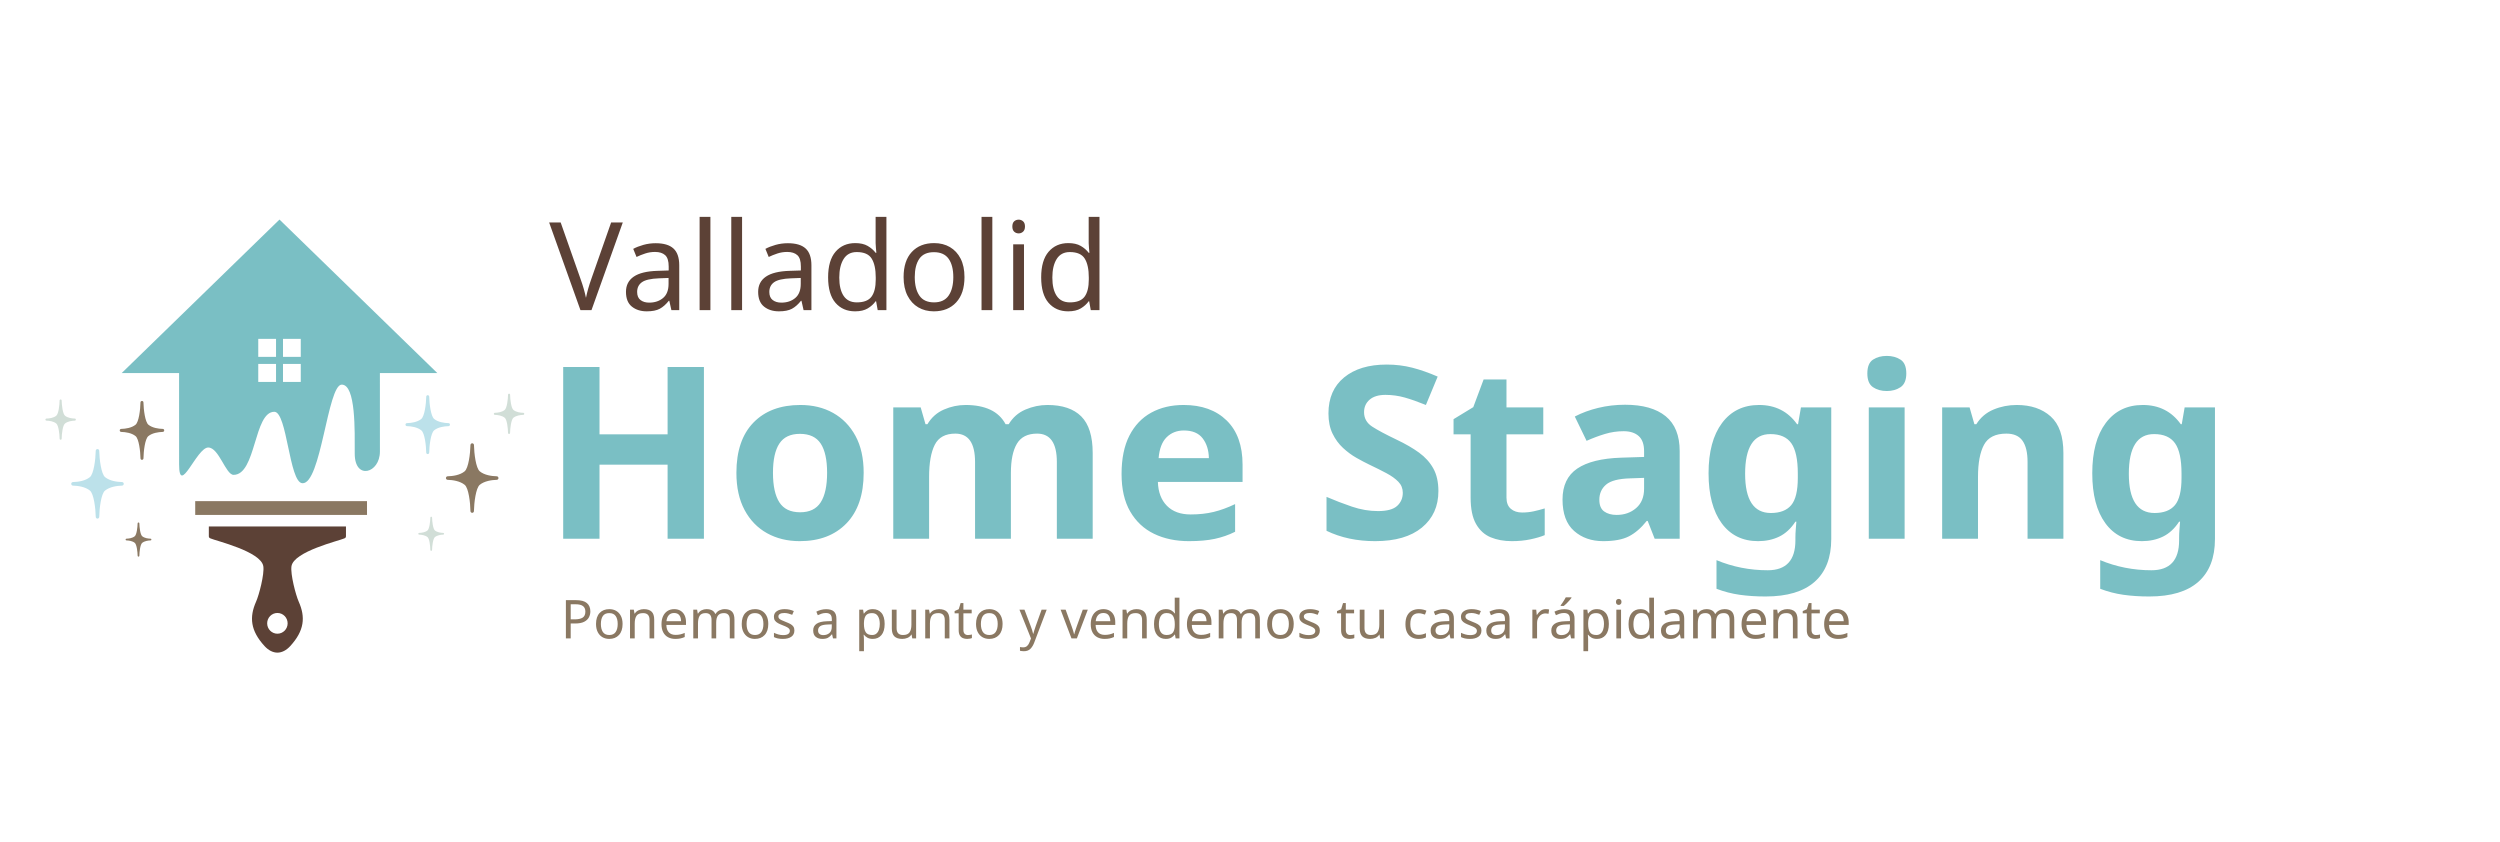
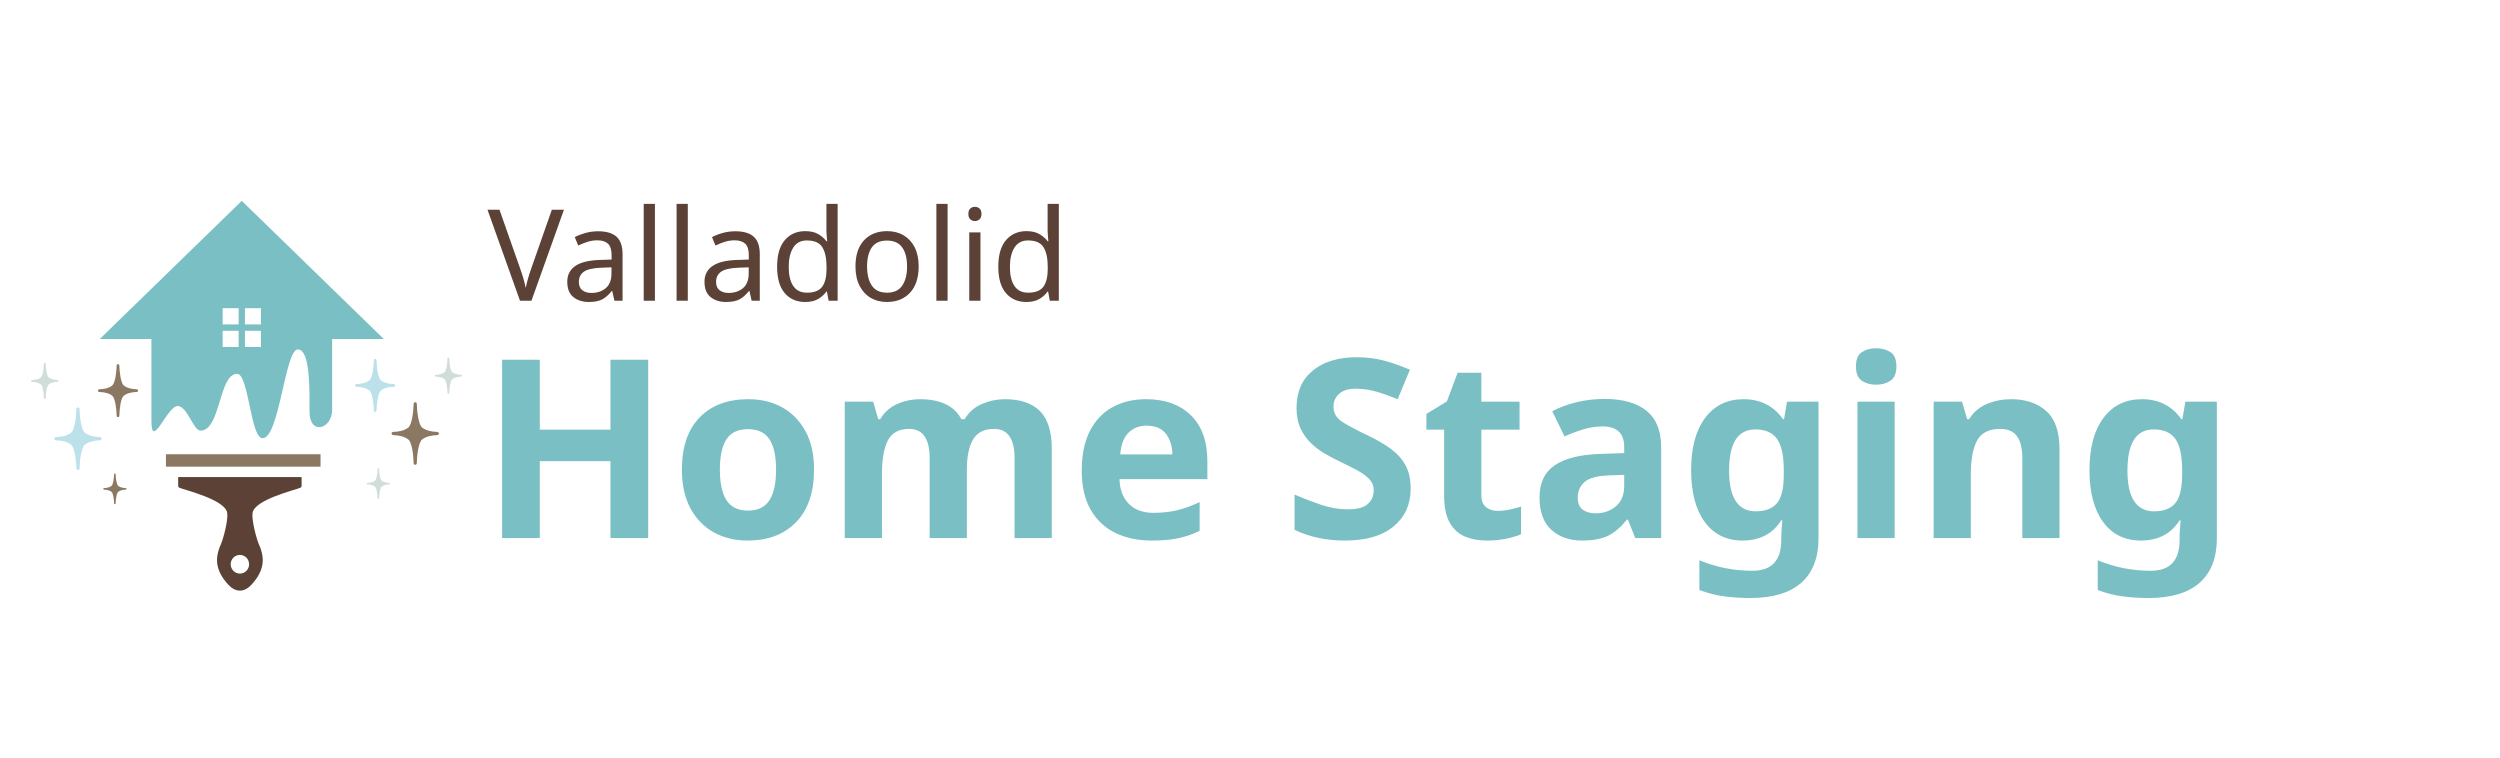
- <svg xmlns="http://www.w3.org/2000/svg" width="2970mm" height="1000mm" viewBox="0 0 2970 1000" version="1.1" id="svg8">
+ <svg xmlns="http://www.w3.org/2000/svg" width="3300mm" height="1000mm" viewBox="0 0 3300 1000" version="1.1" id="svg8">
  <defs id="defs2" />
  <g id="layer1" transform="translate(0,703)">
-     <g id="g4557" transform="matrix(1.134477,0,0,1.134477,-248.2571,42.6707)">
+     <g id="g4557" transform="matrix(1.134477,0,0,1.134477,-261.1516,46.96887)">
      <path style="clip-rule:evenodd;fill:#d1ded7;fill-rule:evenodd;stroke-width:0.948" id="path3" d="m 670.376,-80.409 c -0.508,0 -0.899,-0.397 -0.899,-0.912 -0.078,-4.321 -0.938,-11.834 -2.953,-13.499 -2.365,-1.963 -6.177,-2.538 -8.778,-2.597 -0.508,0 -0.899,-0.397 -0.899,-0.912 0,-0.496 0.391,-0.892 0.899,-0.911 2.58,-0.04 6.353,-0.595 8.72,-2.518 2.013,-1.665 2.913,-9.217 3.011,-13.578 0,-0.496 0.41,-0.893 0.899,-0.893 v 0 c 0.508,0 0.899,0.397 0.919,0.893 0.077,4.361 0.958,11.913 3.01,13.578 2.367,1.924 6.12,2.478 8.699,2.537 0.489,0 0.88,0.396 0.88,0.892 0,0.515 -0.391,0.912 -0.88,0.912 -2.58,0.059 -6.372,0.635 -8.737,2.557 -2.015,1.664 -2.914,9.198 -2.993,13.539 9.4e-4,0.515 -0.409,0.912 -0.899,0.912 z" />
      <path style="clip-rule:evenodd;fill:#8a7862;fill-rule:evenodd;stroke-width:0.948" id="path5" d="m 713.307,-120.254 c -0.998,0 -1.818,-0.813 -1.838,-1.823 -0.137,-8.822 -1.896,-24.084 -6.001,-27.475 -4.829,-3.965 -12.551,-5.135 -17.849,-5.254 -1.017,-0.019 -1.818,-0.852 -1.818,-1.863 0,-1.011 0.821,-1.864 1.818,-1.864 5.278,-0.099 12.922,-1.189 17.711,-5.133 4.145,-3.39 5.963,-18.713 6.158,-27.594 0.02,-0.991 0.84,-1.825 1.818,-1.825 v 0 c 1.016,0 1.818,0.833 1.858,1.825 0.176,8.881 1.975,24.204 6.119,27.594 4.808,3.945 12.434,5.035 17.711,5.133 0.998,0.02 1.819,0.854 1.819,1.864 0,1.031 -0.822,1.863 -1.819,1.863 -5.278,0.119 -12.961,1.25 -17.751,5.194 -4.144,3.41 -5.942,18.694 -6.119,27.534 -9.4e-4,1.031 -0.822,1.824 -1.818,1.824 z" />
      <path style="clip-rule:evenodd;fill:#bce1ea;fill-rule:evenodd;stroke-width:0.948" id="path7" d="m 666.721,-181.784 c -0.86,0 -1.545,-0.694 -1.564,-1.546 -0.098,-7.473 -1.603,-20.378 -5.082,-23.252 -4.086,-3.39 -10.615,-4.361 -15.093,-4.461 -0.879,-0.019 -1.544,-0.714 -1.544,-1.586 0,-0.872 0.685,-1.566 1.544,-1.566 4.457,-0.099 10.929,-1.011 14.995,-4.361 3.5,-2.874 5.064,-15.839 5.2,-23.352 0.02,-0.872 0.704,-1.547 1.545,-1.547 v 0 c 0.86,0 1.564,0.675 1.584,1.547 0.137,7.514 1.682,20.477 5.182,23.352 4.047,3.35 10.536,4.262 14.994,4.361 0.859,0 1.544,0.714 1.544,1.566 0,0.873 -0.685,1.586 -1.544,1.607 -4.457,0.079 -10.967,1.031 -15.034,4.38 -3.5,2.874 -5.024,15.84 -5.161,23.312 -0.023,0.872 -0.706,1.546 -1.566,1.546 z" />
      <path style="clip-rule:evenodd;fill:#d1ded7;fill-rule:evenodd;stroke-width:0.948" id="path9" d="m 751.898,-202.836 c -0.586,0 -1.055,-0.475 -1.076,-1.07 -0.058,-5.115 -1.076,-13.936 -3.459,-15.899 -2.816,-2.3 -7.274,-2.973 -10.342,-3.033 -0.586,-0.02 -1.037,-0.496 -1.037,-1.092 0,-0.595 0.469,-1.07 1.037,-1.07 3.069,-0.06 7.486,-0.695 10.263,-2.973 2.404,-1.963 3.459,-10.863 3.557,-15.978 0,-0.614 0.489,-1.07 1.055,-1.07 v 0 c 0.587,0 1.056,0.456 1.095,1.07 0.078,5.135 1.133,14.015 3.519,15.978 2.775,2.28 7.213,2.934 10.283,2.973 0.567,0 1.036,0.496 1.036,1.07 0,0.595 -0.469,1.092 -1.036,1.092 -3.07,0.059 -7.508,0.714 -10.302,2.993 -2.386,1.982 -3.442,10.823 -3.539,15.958 9.4e-4,0.595 -0.468,1.051 -1.055,1.051 z" />
      <path style="clip-rule:evenodd;fill:#8a7862;fill-rule:evenodd;stroke-width:0.948" id="path11" d="m 363.86,-74.363 c 0.489,0 0.9,-0.417 0.909,-0.912 0.049,-4.341 0.929,-11.834 2.942,-13.499 2.367,-1.963 6.178,-2.537 8.778,-2.597 0.499,0 0.9,-0.417 0.9,-0.912 0,-0.495 -0.411,-0.912 -0.9,-0.912 -2.59,-0.039 -6.353,-0.574 -8.719,-2.536 -2.034,-1.665 -2.932,-9.199 -3.011,-13.559 -0.02,-0.496 -0.41,-0.892 -0.9,-0.892 v 0 c -0.508,0 -0.9,0.396 -0.919,0.892 -0.078,4.36 -0.978,11.894 -3.011,13.559 -2.365,1.963 -6.119,2.497 -8.71,2.536 -0.498,0 -0.88,0.417 -0.88,0.912 0,0.495 0.381,0.912 0.88,0.912 2.591,0.059 6.373,0.615 8.729,2.557 2.035,1.684 2.923,9.198 3.011,13.539 0,0.515 0.401,0.911 0.9,0.911 z" />
      <path style="clip-rule:evenodd;fill:#bce1ea;fill-rule:evenodd;stroke-width:0.948" id="path13" d="m 320.91,-114.207 c 1.017,0 1.837,-0.814 1.858,-1.825 0.136,-8.821 1.887,-24.084 6.001,-27.474 4.829,-3.965 12.542,-5.135 17.839,-5.233 1.017,-0.04 1.818,-0.853 1.818,-1.884 0,-1.032 -0.81,-1.863 -1.818,-1.863 -5.268,-0.099 -12.912,-1.19 -17.722,-5.135 -4.125,-3.39 -5.952,-18.732 -6.139,-27.594 -0.019,-1.011 -0.84,-1.825 -1.837,-1.825 v 0 c -1.006,0 -1.818,0.814 -1.837,1.825 -0.177,8.88 -1.995,24.204 -6.139,27.594 -4.79,3.945 -12.434,5.035 -17.703,5.135 -0.998,0.02 -1.809,0.831 -1.809,1.863 0,1.031 0.811,1.884 1.809,1.884 5.269,0.099 12.961,1.228 17.761,5.174 4.125,3.41 5.923,18.693 6.099,27.534 0.008,1.031 0.83,1.824 1.817,1.824 z" />
      <path style="clip-rule:evenodd;fill:#8a7862;fill-rule:evenodd;stroke-width:0.948" id="path15" d="m 367.497,-175.738 c 0.86,0 1.544,-0.693 1.564,-1.546 0.118,-7.473 1.603,-20.397 5.083,-23.271 4.085,-3.37 10.635,-4.342 15.112,-4.44 0.86,-0.02 1.535,-0.714 1.535,-1.586 0,-0.873 -0.684,-1.567 -1.535,-1.567 -4.457,-0.098 -10.929,-1.031 -14.994,-4.361 -3.519,-2.873 -5.063,-15.859 -5.22,-23.352 0,-0.852 -0.704,-1.546 -1.544,-1.546 v 0 c -0.86,0 -1.544,0.694 -1.573,1.546 -0.127,7.514 -1.67,20.478 -5.18,23.352 -4.057,3.35 -10.528,4.263 -15.005,4.361 -0.84,0 -1.534,0.714 -1.534,1.567 0,0.872 0.695,1.586 1.534,1.605 4.478,0.079 10.987,1.032 15.054,4.381 3.499,2.873 5.024,15.839 5.161,23.311 0.018,0.872 0.703,1.546 1.543,1.546 z" />
      <path style="clip-rule:evenodd;fill:#d1ded7;fill-rule:evenodd;stroke-width:0.948" id="path17" d="m 282.32,-196.79 c 0.605,0 1.064,-0.476 1.085,-1.071 0.068,-5.114 1.084,-13.936 3.47,-15.898 2.796,-2.3 7.262,-2.973 10.332,-3.033 0.586,-0.02 1.046,-0.515 1.046,-1.091 0,-0.594 -0.469,-1.09 -1.046,-1.09 -3.059,-0.04 -7.478,-0.675 -10.264,-2.954 -2.395,-1.963 -3.45,-10.863 -3.558,-15.997 -0.01,-0.574 -0.478,-1.051 -1.064,-1.051 v 0 c -0.567,0 -1.056,0.477 -1.077,1.051 -0.077,5.154 -1.134,14.035 -3.528,15.997 -2.786,2.28 -7.204,2.914 -10.274,2.954 -0.567,0.019 -1.036,0.515 -1.036,1.09 0,0.595 0.47,1.091 1.036,1.091 3.07,0.059 7.507,0.714 10.303,2.993 2.386,1.983 3.441,10.824 3.519,15.938 0.019,0.616 0.488,1.071 1.056,1.071 z" />
      <path style="clip-rule:evenodd;fill:#5c4136;fill-rule:evenodd;stroke-width:0.635" id="path19" d="m 437.52,-106.005 c -0.006,2.22 -0.006,7.935 -0.006,10.221 0,1.343 0.603,1.795 1.645,2.287 5.322,2.458 53.094,13.623 55.421,29.228 1.212,8.253 -4.444,29.985 -7.59,37.029 -7.197,16.243 -5.984,30.292 8.887,46.535 3.985,4.359 8.671,6.832 13.442,6.858 4.778,-0.027 9.451,-2.499 13.43,-6.858 14.877,-16.229 16.096,-30.292 8.887,-46.535 -3.133,-7.044 -8.796,-28.776 -7.589,-37.029 2.333,-15.605 50.125,-26.782 55.421,-29.228 1.049,-0.493 1.651,-0.944 1.651,-2.287 0,-2.286 0,-7.987 0,-10.221 h -71.8 z m 82.516,101.468 c 0,5.994 -4.798,10.859 -10.716,10.859 -5.925,0 -10.716,-4.865 -10.716,-10.859 0,-5.995 4.791,-10.859 10.716,-10.859 5.912,0 10.703,4.865 10.716,10.859 z" />
      <polygon transform="matrix(0.8050886,0,0,0.3985423,35.17681,-382.6466)" style="clip-rule:evenodd;fill:#8a7862;fill-rule:evenodd" id="polygon21" points="705.478,627.618 482.02,627.618 482.041,663.848 705.499,663.848 " />
      <path style="clip-rule:evenodd;fill:#7abfc4;fill-rule:evenodd;stroke-width:0.948" id="path23" d="M 676.79,-266.607 511.498,-427.371 346.247,-266.607 h 60.114 l 0.02,95.408 c 0,34.572 18.395,-17.484 30.506,-17.464 11.222,0 18.289,28.645 26.548,28.645 23.724,-0.02 21.064,-66.051 42.666,-66.051 13.45,0 15.503,73.762 29.275,74.812 19.696,1.467 26.461,-103.258 41.299,-103.258 14.857,0 13.626,48.468 13.626,72.354 0,28.01 26.372,20.536 26.372,-2.281 l -0.02,-82.166 z m -168.909,9.278 h -18.61 v -18.851 h 18.61 z m 0,-26.266 h -18.61 v -18.852 h 18.61 z m 25.904,26.266 h -18.612 v -18.851 h 18.612 z m 0,-26.266 h -18.612 v -18.852 h 18.612 z" />
    </g>
    <text xml:space="preserve" style="font-style:normal;font-variant:normal;font-weight:bold;font-stretch:normal;font-size:10.583px;line-height:1.25;font-family:sans-serif;-inkscape-font-specification:'sans-serif Bold';letter-spacing:0px;word-spacing:0px;fill:#000000;fill-opacity:1;stroke:none;stroke-width:0.265" x="2220.61" y="132.58" id="text4552">
      <tspan id="tspan4550" x="2220.61" y="142.236" style="stroke-width:0.265" />
    </text>
-     <text xml:space="preserve" style="font-style:normal;font-variant:normal;font-weight:normal;font-stretch:normal;font-size:285.8px;line-height:1.25;font-family:sans-serif;-inkscape-font-specification:sans-serif;letter-spacing:0px;word-spacing:0px;fill:#000000;fill-opacity:1;stroke:none;stroke-width:4.466" x="643.352" y="-62.978" id="text828">
-       <tspan id="tspan826" x="643.352" y="-62.978" style="font-style:normal;font-variant:normal;font-weight:bold;font-stretch:normal;font-size:285.8px;font-family:sans-serif;-inkscape-font-specification:'sans-serif Bold';fill:#7abfc4;fill-opacity:1;stroke-width:4.466">Home Staging </tspan>
+     <text xml:space="preserve" style="font-style:normal;font-variant:normal;font-weight:normal;font-stretch:normal;font-size:329.665px;line-height:1.25;font-family:sans-serif;-inkscape-font-specification:sans-serif;letter-spacing:0px;word-spacing:0px;fill:#000000;fill-opacity:1;stroke:none;stroke-width:5.151" x="633.086" y="7.231" id="text828">
+       <tspan id="tspan826" x="633.086" y="7.231" style="font-style:normal;font-variant:normal;font-weight:bold;font-stretch:normal;font-size:329.665px;font-family:sans-serif;-inkscape-font-specification:'sans-serif Bold';fill:#7abfc4;fill-opacity:1;stroke-width:5.151">Home Staging </tspan>
    </text>
-     <text xml:space="preserve" style="font-style:normal;font-variant:normal;font-weight:normal;font-stretch:normal;font-size:63.593px;line-height:1.25;font-family:sans-serif;-inkscape-font-specification:sans-serif;letter-spacing:0px;word-spacing:0px;fill:#8a7862;fill-opacity:1;stroke:none;stroke-width:2.168" x="666.103" y="55.384" id="text832">
-       <tspan id="tspan830" x="666.103" y="55.384" style="font-style:normal;font-variant:normal;font-weight:normal;font-stretch:normal;font-size:63.593px;font-family:sans-serif;-inkscape-font-specification:sans-serif;fill:#8a7862;fill-opacity:1;stroke-width:2.168">Ponemos a punto y vendemos tu casa rápidamente</tspan>
-     </text>
-     <text xml:space="preserve" style="font-style:normal;font-variant:normal;font-weight:normal;font-stretch:normal;font-size:145.807px;line-height:1.25;font-family:sans-serif;-inkscape-font-specification:sans-serif;letter-spacing:0px;word-spacing:0px;fill:#5c4136;fill-opacity:1;stroke:none;stroke-width:0.312" x="652.382" y="-334.585" id="text4506">
-       <tspan id="tspan4504" x="652.382" y="-334.585" style="font-style:normal;font-variant:normal;font-weight:normal;font-stretch:normal;font-size:145.807px;font-family:sans-serif;-inkscape-font-specification:sans-serif;fill:#5c4136;fill-opacity:1;stroke-width:0.312">Valladolid</tspan>
+     <text xml:space="preserve" style="font-style:normal;font-variant:normal;font-weight:normal;font-stretch:normal;font-size:168.186px;line-height:1.25;font-family:sans-serif;-inkscape-font-specification:sans-serif;letter-spacing:0px;word-spacing:0px;fill:#5c4136;fill-opacity:1;stroke:none;stroke-width:0.36" x="643.501" y="-306.063" id="text4506">
+       <tspan id="tspan4504" x="643.501" y="-306.063" style="font-style:normal;font-variant:normal;font-weight:normal;font-stretch:normal;font-size:168.186px;font-family:sans-serif;-inkscape-font-specification:sans-serif;fill:#5c4136;fill-opacity:1;stroke-width:0.36">Valladolid</tspan>
    </text>
  </g>
</svg>
